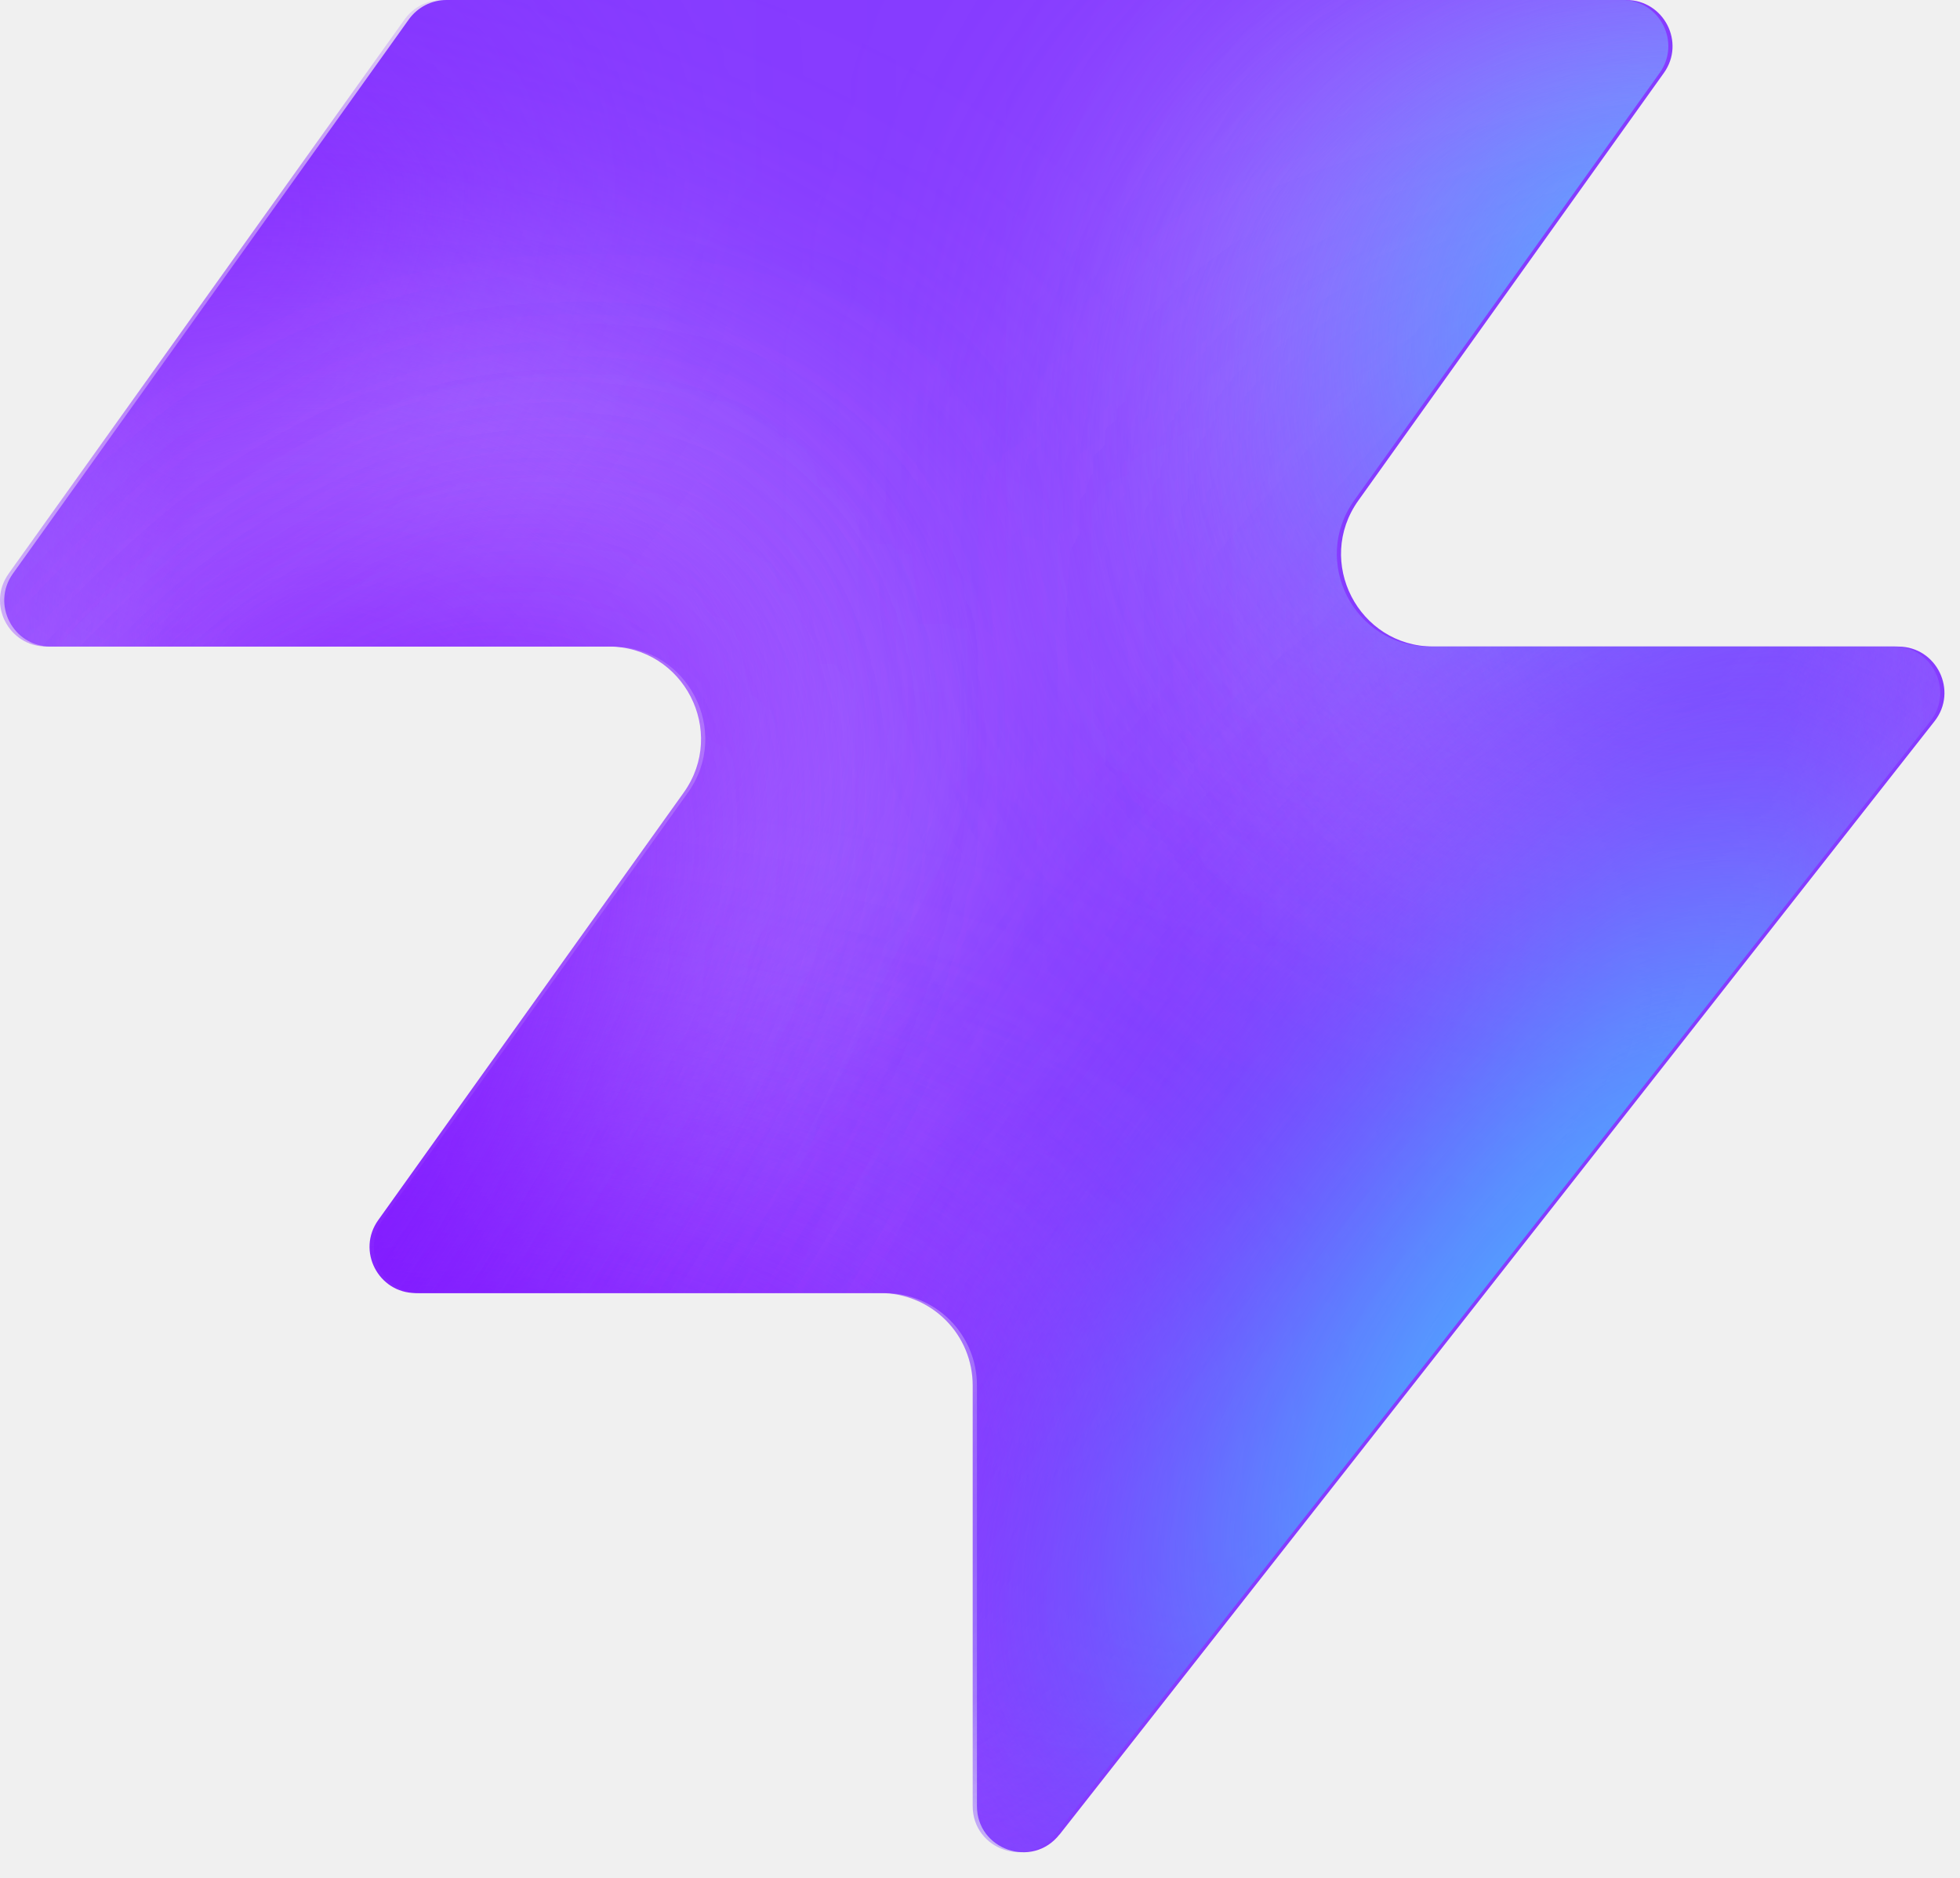
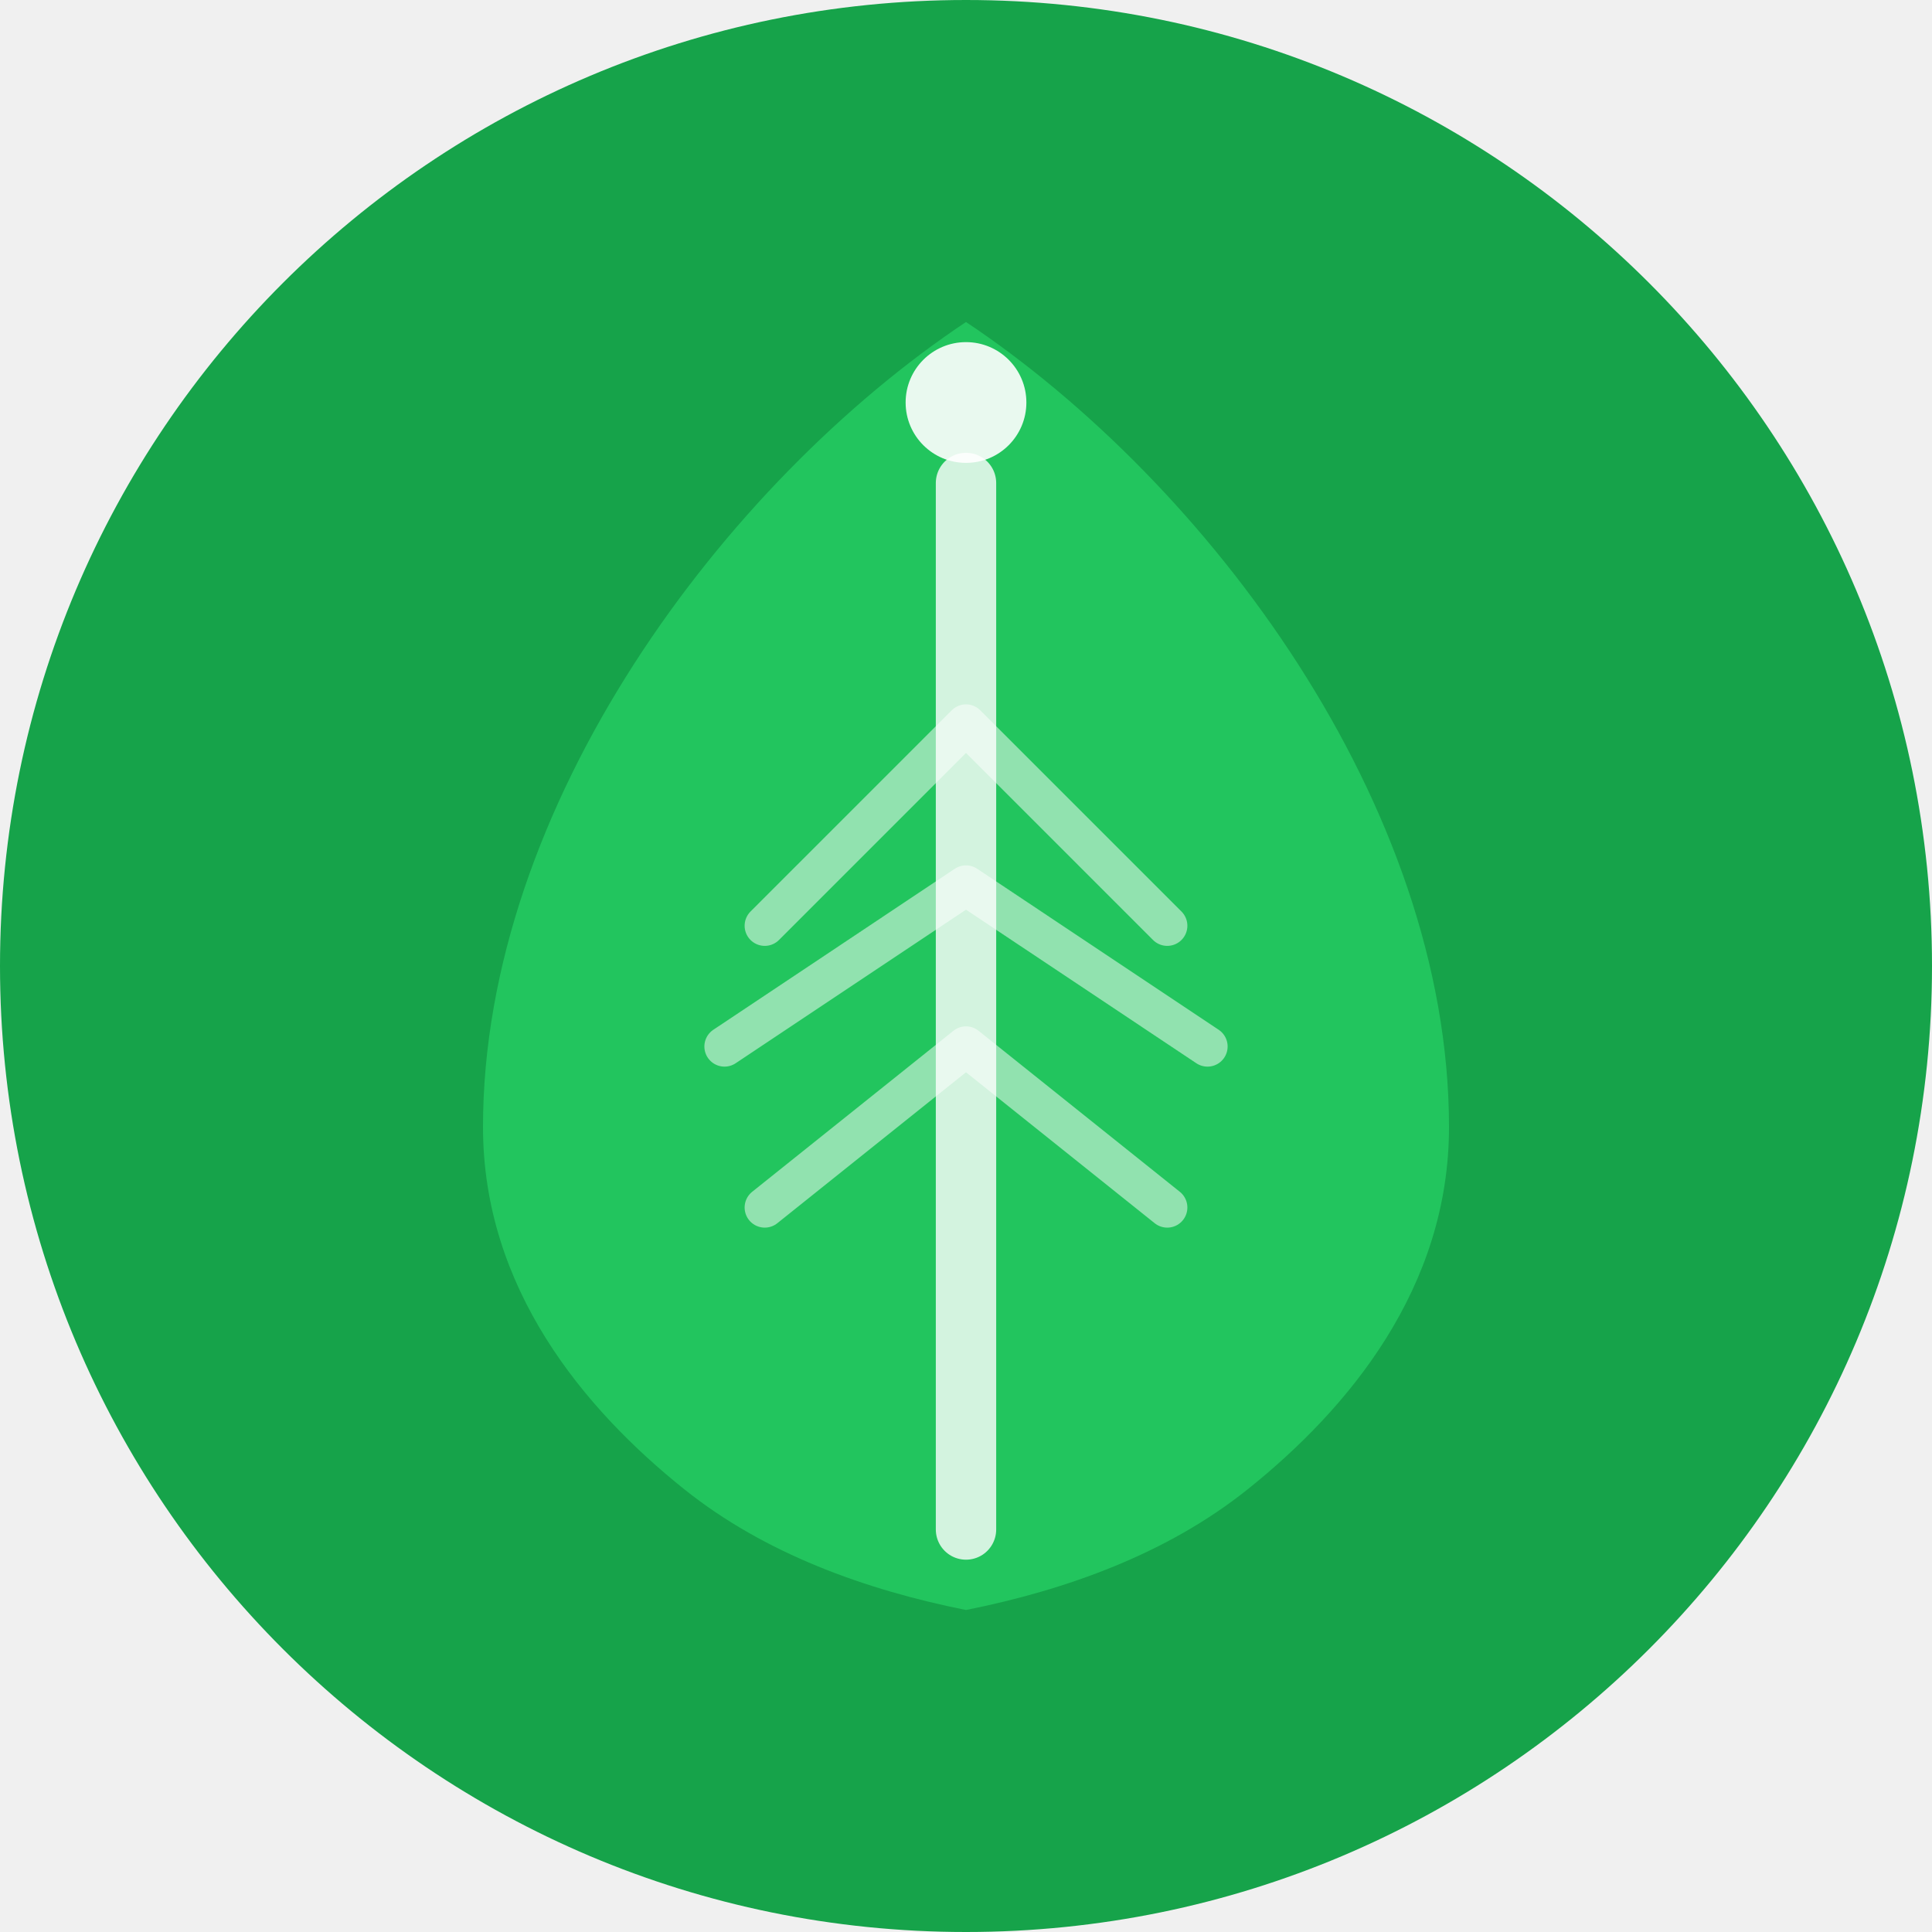
- <svg xmlns="http://www.w3.org/2000/svg" width="48" height="46" fill="none" viewBox="0 0 48 46">
-   <path fill="#863bff" d="M25.946 44.938c-.664.845-2.021.375-2.021-.698V33.937a2.26 2.26 0 0 0-2.262-2.262H10.287c-.92 0-1.456-1.04-.92-1.788l7.48-10.471c1.07-1.497 0-3.578-1.842-3.578H1.237c-.92 0-1.456-1.04-.92-1.788L10.013.474c.214-.297.556-.474.92-.474h28.894c.92 0 1.456 1.04.92 1.788l-7.48 10.471c-1.07 1.498 0 3.579 1.842 3.579h11.377c.943 0 1.473 1.088.89 1.83L25.947 44.94z" style="fill:#863bff;fill:color(display-p3 .525 .23 1);fill-opacity:1" />
-   <mask id="a" width="48" height="46" x="0" y="0" maskUnits="userSpaceOnUse" style="mask-type:alpha">
-     <path fill="#000" d="M25.842 44.938c-.664.844-2.021.375-2.021-.698V33.937a2.26 2.26 0 0 0-2.262-2.262H10.183c-.92 0-1.456-1.04-.92-1.788l7.48-10.471c1.07-1.498 0-3.579-1.842-3.579H1.133c-.92 0-1.456-1.04-.92-1.787L9.91.473c.214-.297.556-.474.92-.474h28.894c.92 0 1.456 1.04.92 1.788l-7.48 10.471c-1.07 1.498 0 3.578 1.842 3.578h11.377c.943 0 1.473 1.088.89 1.832L25.843 44.94z" style="fill:#000;fill-opacity:1" />
-   </mask>
-   <g mask="url(#a)">
-     <g filter="url(#b)">
-       <ellipse cx="5.508" cy="14.704" fill="#ede6ff" rx="5.508" ry="14.704" style="fill:#ede6ff;fill:color(display-p3 .927 .903 1);fill-opacity:1" transform="matrix(.00324 1 1 -.00324 -4.47 31.516)" />
-     </g>
-     <g filter="url(#c)">
-       <ellipse cx="10.399" cy="29.851" fill="#ede6ff" rx="10.399" ry="29.851" style="fill:#ede6ff;fill:color(display-p3 .927 .903 1);fill-opacity:1" transform="matrix(.00324 1 1 -.00324 -39.328 7.883)" />
-     </g>
-     <g filter="url(#d)">
-       <ellipse cx="5.508" cy="30.487" fill="#7e14ff" rx="5.508" ry="30.487" style="fill:#7e14ff;fill:color(display-p3 .492 .077 1);fill-opacity:1" transform="rotate(89.814 -25.913 -14.639)scale(1 -1)" />
-     </g>
-     <g filter="url(#e)">
-       <ellipse cx="5.508" cy="30.599" fill="#7e14ff" rx="5.508" ry="30.599" style="fill:#7e14ff;fill:color(display-p3 .492 .077 1);fill-opacity:1" transform="rotate(89.814 -32.644 -3.334)scale(1 -1)" />
-     </g>
-     <g filter="url(#f)">
-       <ellipse cx="5.508" cy="30.599" fill="#7e14ff" rx="5.508" ry="30.599" style="fill:#7e14ff;fill:color(display-p3 .492 .077 1);fill-opacity:1" transform="matrix(.00324 1 1 -.00324 -34.34 30.47)" />
-     </g>
-     <g filter="url(#g)">
-       <ellipse cx="14.072" cy="22.078" fill="#ede6ff" rx="14.072" ry="22.078" style="fill:#ede6ff;fill:color(display-p3 .927 .903 1);fill-opacity:1" transform="rotate(93.35 24.506 48.493)scale(-1 1)" />
-     </g>
-     <g filter="url(#h)">
-       <ellipse cx="3.47" cy="21.501" fill="#7e14ff" rx="3.47" ry="21.501" style="fill:#7e14ff;fill:color(display-p3 .492 .077 1);fill-opacity:1" transform="rotate(89.009 28.708 47.59)scale(-1 1)" />
-     </g>
-     <g filter="url(#i)">
-       <ellipse cx="3.47" cy="21.501" fill="#7e14ff" rx="3.47" ry="21.501" style="fill:#7e14ff;fill:color(display-p3 .492 .077 1);fill-opacity:1" transform="rotate(89.009 28.708 47.59)scale(-1 1)" />
-     </g>
-     <g filter="url(#j)">
-       <ellipse cx=".387" cy="8.972" fill="#7e14ff" rx="4.407" ry="29.108" style="fill:#7e14ff;fill:color(display-p3 .492 .077 1);fill-opacity:1" transform="rotate(39.51 .387 8.972)" />
-     </g>
-     <g filter="url(#k)">
-       <ellipse cx="47.523" cy="-6.092" fill="#7e14ff" rx="4.407" ry="29.108" style="fill:#7e14ff;fill:color(display-p3 .492 .077 1);fill-opacity:1" transform="rotate(37.892 47.523 -6.092)" />
-     </g>
-     <g filter="url(#l)">
-       <ellipse cx="41.412" cy="6.333" fill="#47bfff" rx="5.971" ry="9.665" style="fill:#47bfff;fill:color(display-p3 .28 .748 1);fill-opacity:1" transform="rotate(37.892 41.412 6.333)" />
-     </g>
-     <g filter="url(#m)">
-       <ellipse cx="-1.879" cy="38.332" fill="#7e14ff" rx="4.407" ry="29.108" style="fill:#7e14ff;fill:color(display-p3 .492 .077 1);fill-opacity:1" transform="rotate(37.892 -1.88 38.332)" />
-     </g>
-     <g filter="url(#n)">
-       <ellipse cx="-1.879" cy="38.332" fill="#7e14ff" rx="4.407" ry="29.108" style="fill:#7e14ff;fill:color(display-p3 .492 .077 1);fill-opacity:1" transform="rotate(37.892 -1.88 38.332)" />
-     </g>
-     <g filter="url(#o)">
-       <ellipse cx="35.651" cy="29.907" fill="#7e14ff" rx="4.407" ry="29.108" style="fill:#7e14ff;fill:color(display-p3 .492 .077 1);fill-opacity:1" transform="rotate(37.892 35.651 29.907)" />
-     </g>
-     <g filter="url(#p)">
-       <ellipse cx="38.418" cy="32.4" fill="#47bfff" rx="5.971" ry="15.297" style="fill:#47bfff;fill:color(display-p3 .28 .748 1);fill-opacity:1" transform="rotate(37.892 38.418 32.4)" />
-     </g>
-   </g>
-   <defs>
-     <filter id="b" width="60.045" height="41.654" x="-19.77" y="16.149" color-interpolation-filters="sRGB" filterUnits="userSpaceOnUse">
-       <feFlood flood-opacity="0" result="BackgroundImageFix" />
-       <feBlend in="SourceGraphic" in2="BackgroundImageFix" result="shape" />
-       <feGaussianBlur result="effect1_foregroundBlur_2002_17158" stdDeviation="7.659" />
-     </filter>
-     <filter id="c" width="90.34" height="51.437" x="-54.613" y="-7.533" color-interpolation-filters="sRGB" filterUnits="userSpaceOnUse">
-       <feFlood flood-opacity="0" result="BackgroundImageFix" />
-       <feBlend in="SourceGraphic" in2="BackgroundImageFix" result="shape" />
-       <feGaussianBlur result="effect1_foregroundBlur_2002_17158" stdDeviation="7.659" />
-     </filter>
-     <filter id="d" width="79.355" height="29.4" x="-49.64" y="2.03" color-interpolation-filters="sRGB" filterUnits="userSpaceOnUse">
-       <feFlood flood-opacity="0" result="BackgroundImageFix" />
-       <feBlend in="SourceGraphic" in2="BackgroundImageFix" result="shape" />
-       <feGaussianBlur result="effect1_foregroundBlur_2002_17158" stdDeviation="4.596" />
-     </filter>
-     <filter id="e" width="79.579" height="29.4" x="-45.045" y="20.029" color-interpolation-filters="sRGB" filterUnits="userSpaceOnUse">
-       <feFlood flood-opacity="0" result="BackgroundImageFix" />
-       <feBlend in="SourceGraphic" in2="BackgroundImageFix" result="shape" />
-       <feGaussianBlur result="effect1_foregroundBlur_2002_17158" stdDeviation="4.596" />
-     </filter>
-     <filter id="f" width="79.579" height="29.4" x="-43.513" y="21.178" color-interpolation-filters="sRGB" filterUnits="userSpaceOnUse">
-       <feFlood flood-opacity="0" result="BackgroundImageFix" />
-       <feBlend in="SourceGraphic" in2="BackgroundImageFix" result="shape" />
-       <feGaussianBlur result="effect1_foregroundBlur_2002_17158" stdDeviation="4.596" />
-     </filter>
-     <filter id="g" width="74.749" height="58.852" x="15.756" y="-17.901" color-interpolation-filters="sRGB" filterUnits="userSpaceOnUse">
-       <feFlood flood-opacity="0" result="BackgroundImageFix" />
-       <feBlend in="SourceGraphic" in2="BackgroundImageFix" result="shape" />
-       <feGaussianBlur result="effect1_foregroundBlur_2002_17158" stdDeviation="7.659" />
-     </filter>
-     <filter id="h" width="61.377" height="25.362" x="23.548" y="2.284" color-interpolation-filters="sRGB" filterUnits="userSpaceOnUse">
-       <feFlood flood-opacity="0" result="BackgroundImageFix" />
-       <feBlend in="SourceGraphic" in2="BackgroundImageFix" result="shape" />
-       <feGaussianBlur result="effect1_foregroundBlur_2002_17158" stdDeviation="4.596" />
-     </filter>
-     <filter id="i" width="61.377" height="25.362" x="23.548" y="2.284" color-interpolation-filters="sRGB" filterUnits="userSpaceOnUse">
-       <feFlood flood-opacity="0" result="BackgroundImageFix" />
-       <feBlend in="SourceGraphic" in2="BackgroundImageFix" result="shape" />
-       <feGaussianBlur result="effect1_foregroundBlur_2002_17158" stdDeviation="4.596" />
-     </filter>
-     <filter id="j" width="56.045" height="63.649" x="-27.636" y="-22.853" color-interpolation-filters="sRGB" filterUnits="userSpaceOnUse">
-       <feFlood flood-opacity="0" result="BackgroundImageFix" />
-       <feBlend in="SourceGraphic" in2="BackgroundImageFix" result="shape" />
-       <feGaussianBlur result="effect1_foregroundBlur_2002_17158" stdDeviation="4.596" />
-     </filter>
-     <filter id="k" width="54.814" height="64.646" x="20.116" y="-38.415" color-interpolation-filters="sRGB" filterUnits="userSpaceOnUse">
-       <feFlood flood-opacity="0" result="BackgroundImageFix" />
-       <feBlend in="SourceGraphic" in2="BackgroundImageFix" result="shape" />
-       <feGaussianBlur result="effect1_foregroundBlur_2002_17158" stdDeviation="4.596" />
-     </filter>
-     <filter id="l" width="33.541" height="35.313" x="24.641" y="-11.323" color-interpolation-filters="sRGB" filterUnits="userSpaceOnUse">
-       <feFlood flood-opacity="0" result="BackgroundImageFix" />
-       <feBlend in="SourceGraphic" in2="BackgroundImageFix" result="shape" />
-       <feGaussianBlur result="effect1_foregroundBlur_2002_17158" stdDeviation="4.596" />
-     </filter>
-     <filter id="m" width="54.814" height="64.646" x="-29.286" y="6.009" color-interpolation-filters="sRGB" filterUnits="userSpaceOnUse">
-       <feFlood flood-opacity="0" result="BackgroundImageFix" />
-       <feBlend in="SourceGraphic" in2="BackgroundImageFix" result="shape" />
-       <feGaussianBlur result="effect1_foregroundBlur_2002_17158" stdDeviation="4.596" />
-     </filter>
-     <filter id="n" width="54.814" height="64.646" x="-29.286" y="6.009" color-interpolation-filters="sRGB" filterUnits="userSpaceOnUse">
-       <feFlood flood-opacity="0" result="BackgroundImageFix" />
-       <feBlend in="SourceGraphic" in2="BackgroundImageFix" result="shape" />
-       <feGaussianBlur result="effect1_foregroundBlur_2002_17158" stdDeviation="4.596" />
-     </filter>
-     <filter id="o" width="54.814" height="64.646" x="8.244" y="-2.416" color-interpolation-filters="sRGB" filterUnits="userSpaceOnUse">
-       <feFlood flood-opacity="0" result="BackgroundImageFix" />
-       <feBlend in="SourceGraphic" in2="BackgroundImageFix" result="shape" />
-       <feGaussianBlur result="effect1_foregroundBlur_2002_17158" stdDeviation="4.596" />
-     </filter>
-     <filter id="p" width="39.409" height="43.623" x="18.713" y="10.588" color-interpolation-filters="sRGB" filterUnits="userSpaceOnUse">
-       <feFlood flood-opacity="0" result="BackgroundImageFix" />
-       <feBlend in="SourceGraphic" in2="BackgroundImageFix" result="shape" />
-       <feGaussianBlur result="effect1_foregroundBlur_2002_17158" stdDeviation="4.596" />
-     </filter>
-   </defs>
+ <svg xmlns="http://www.w3.org/2000/svg" width="48" height="48" viewBox="0 0 48 48" fill="none">
+   <circle cx="24" cy="24" r="24" fill="#16a34a" />
+   <path d="M24 8c-6 4-12 12-12 20 0 4 2.5 7 5 9 2 1.6 4.5 2.5 7 3 2.5-.5 5-1.4 7-3 2.5-2 5-5 5-9 0-8-6-16-12-20z" fill="#22c55e" />
+   <line x1="24" y1="12" x2="24" y2="38" stroke="#fff" stroke-width="1.5" stroke-linecap="round" opacity="0.8" />
+   <path d="M24 18l-5 5M24 22l-6 4M24 26l-5 4M24 18l5 5M24 22l6 4M24 26l5 4" stroke="#fff" stroke-width="1" stroke-linecap="round" opacity="0.5" />
+   <circle cx="24" cy="10" r="1.5" fill="#fff" opacity="0.9" />
</svg>
